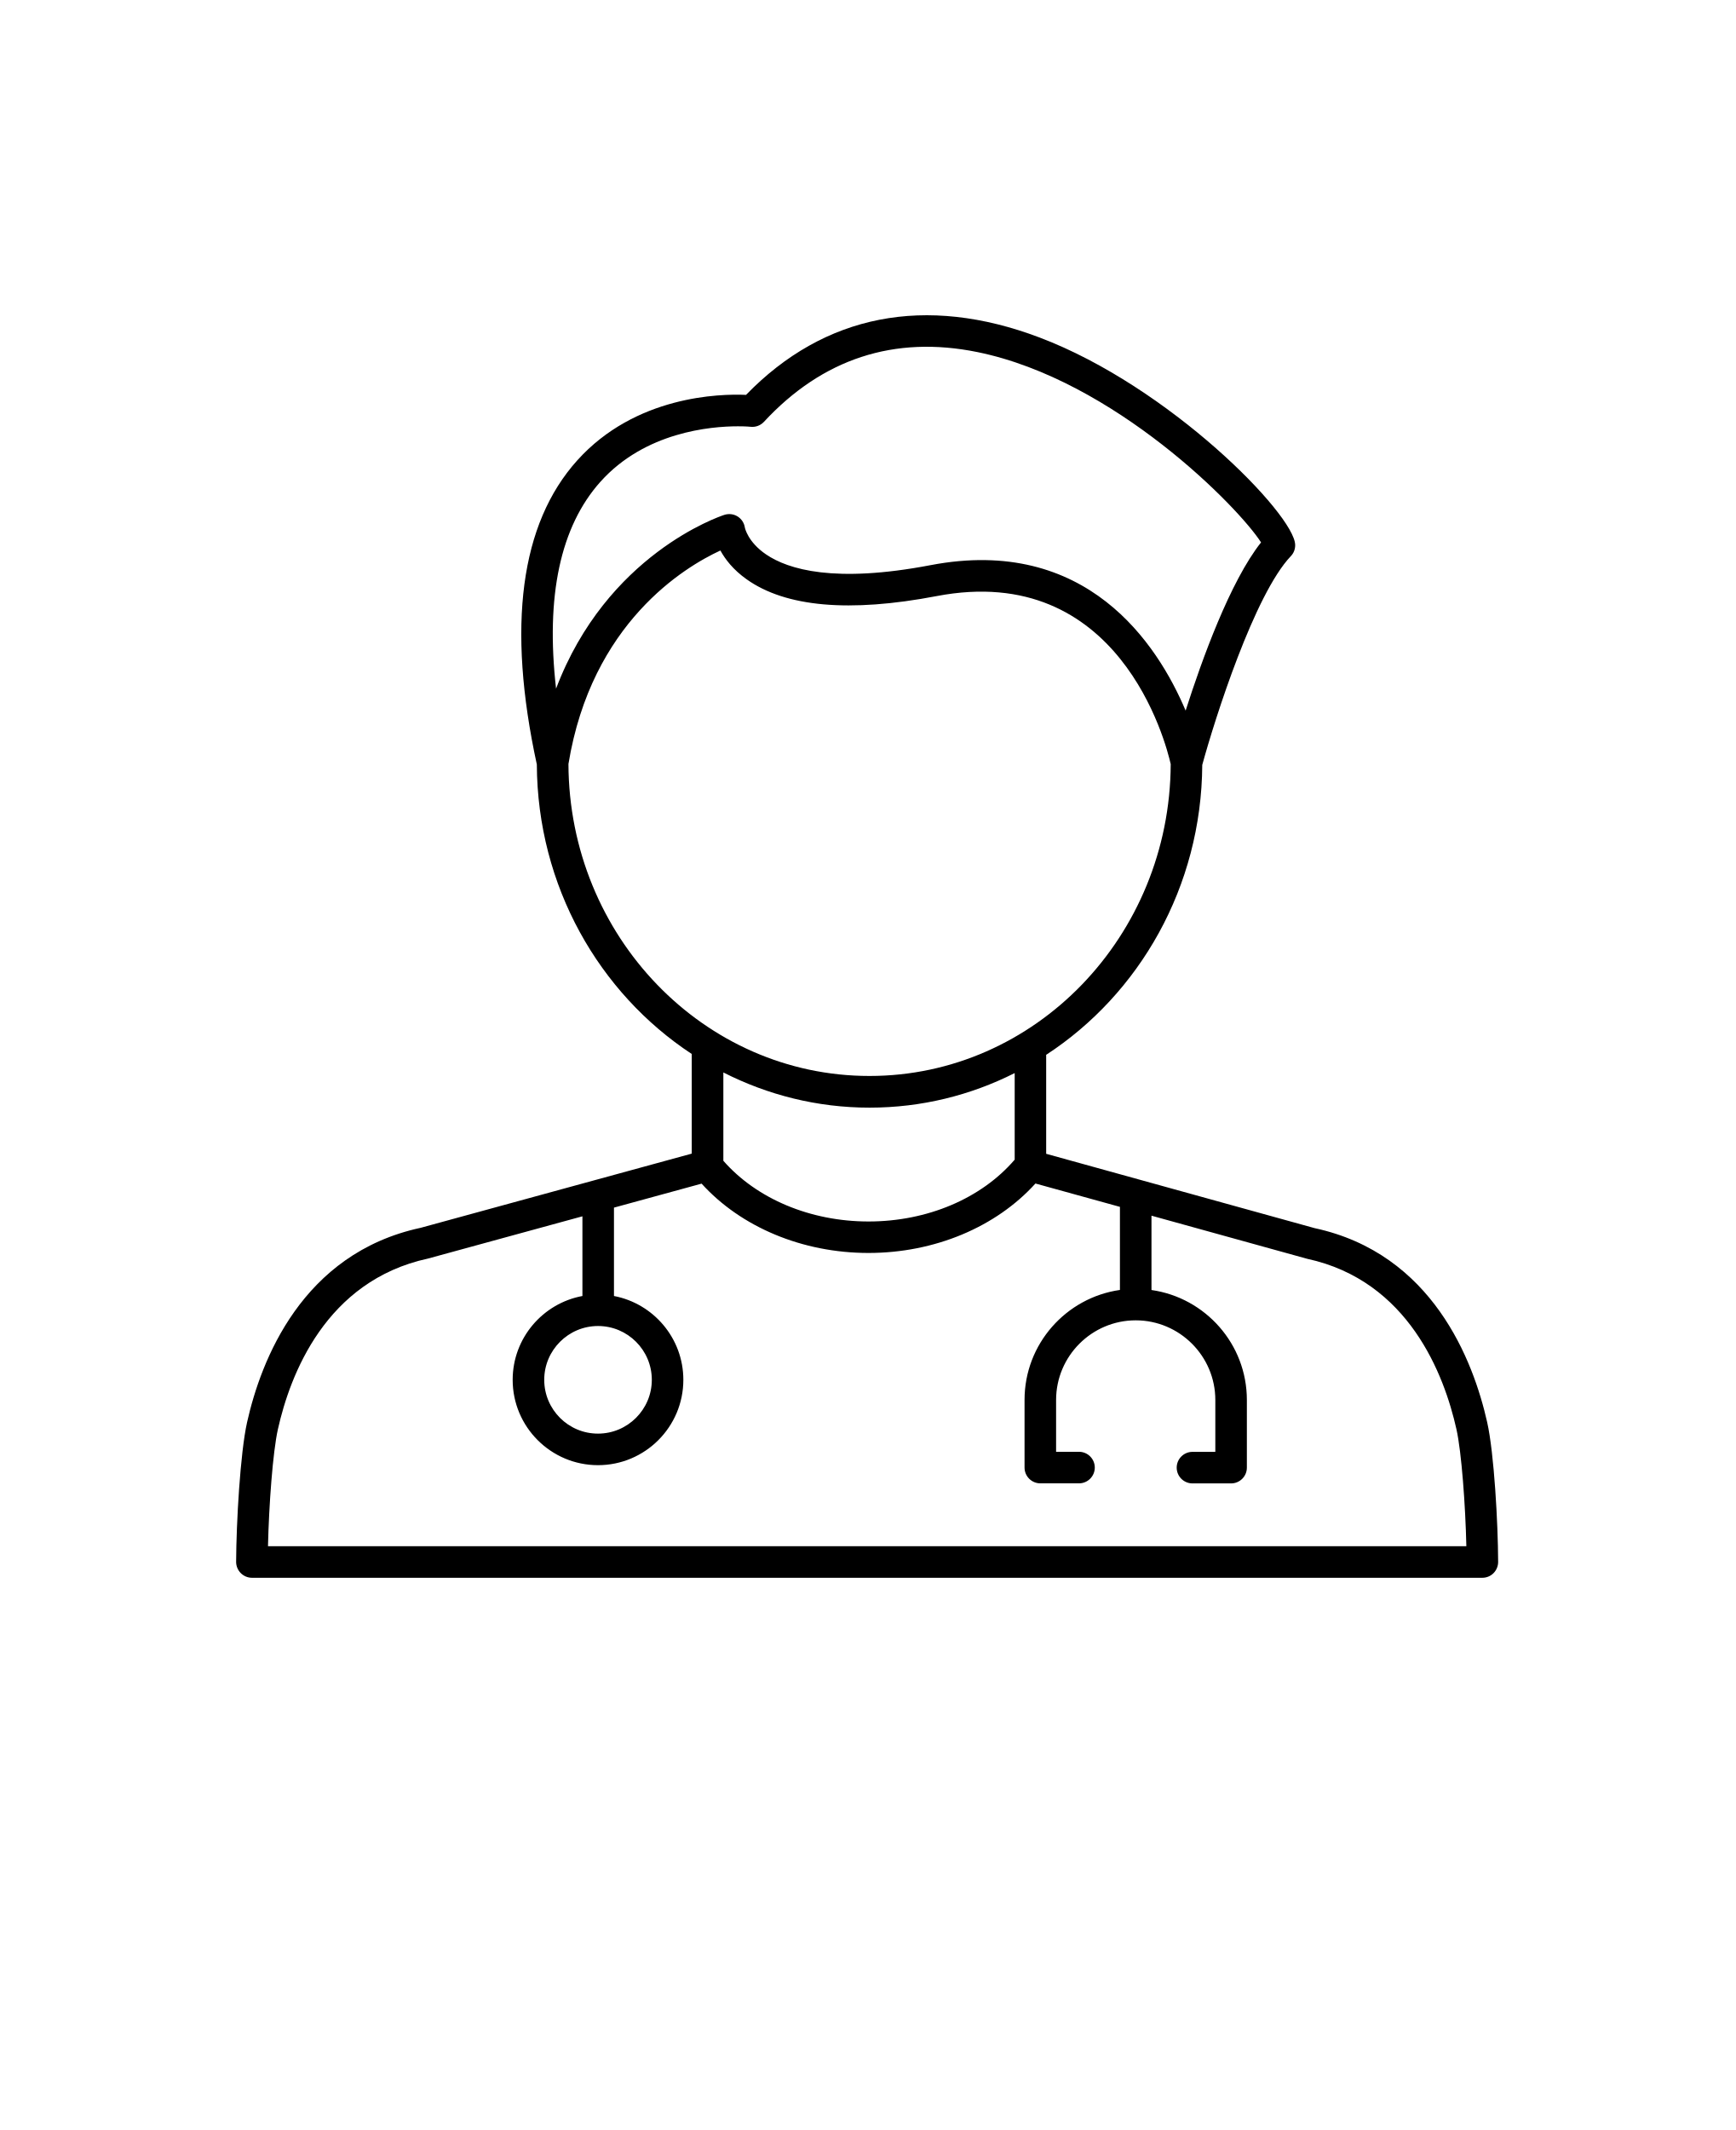
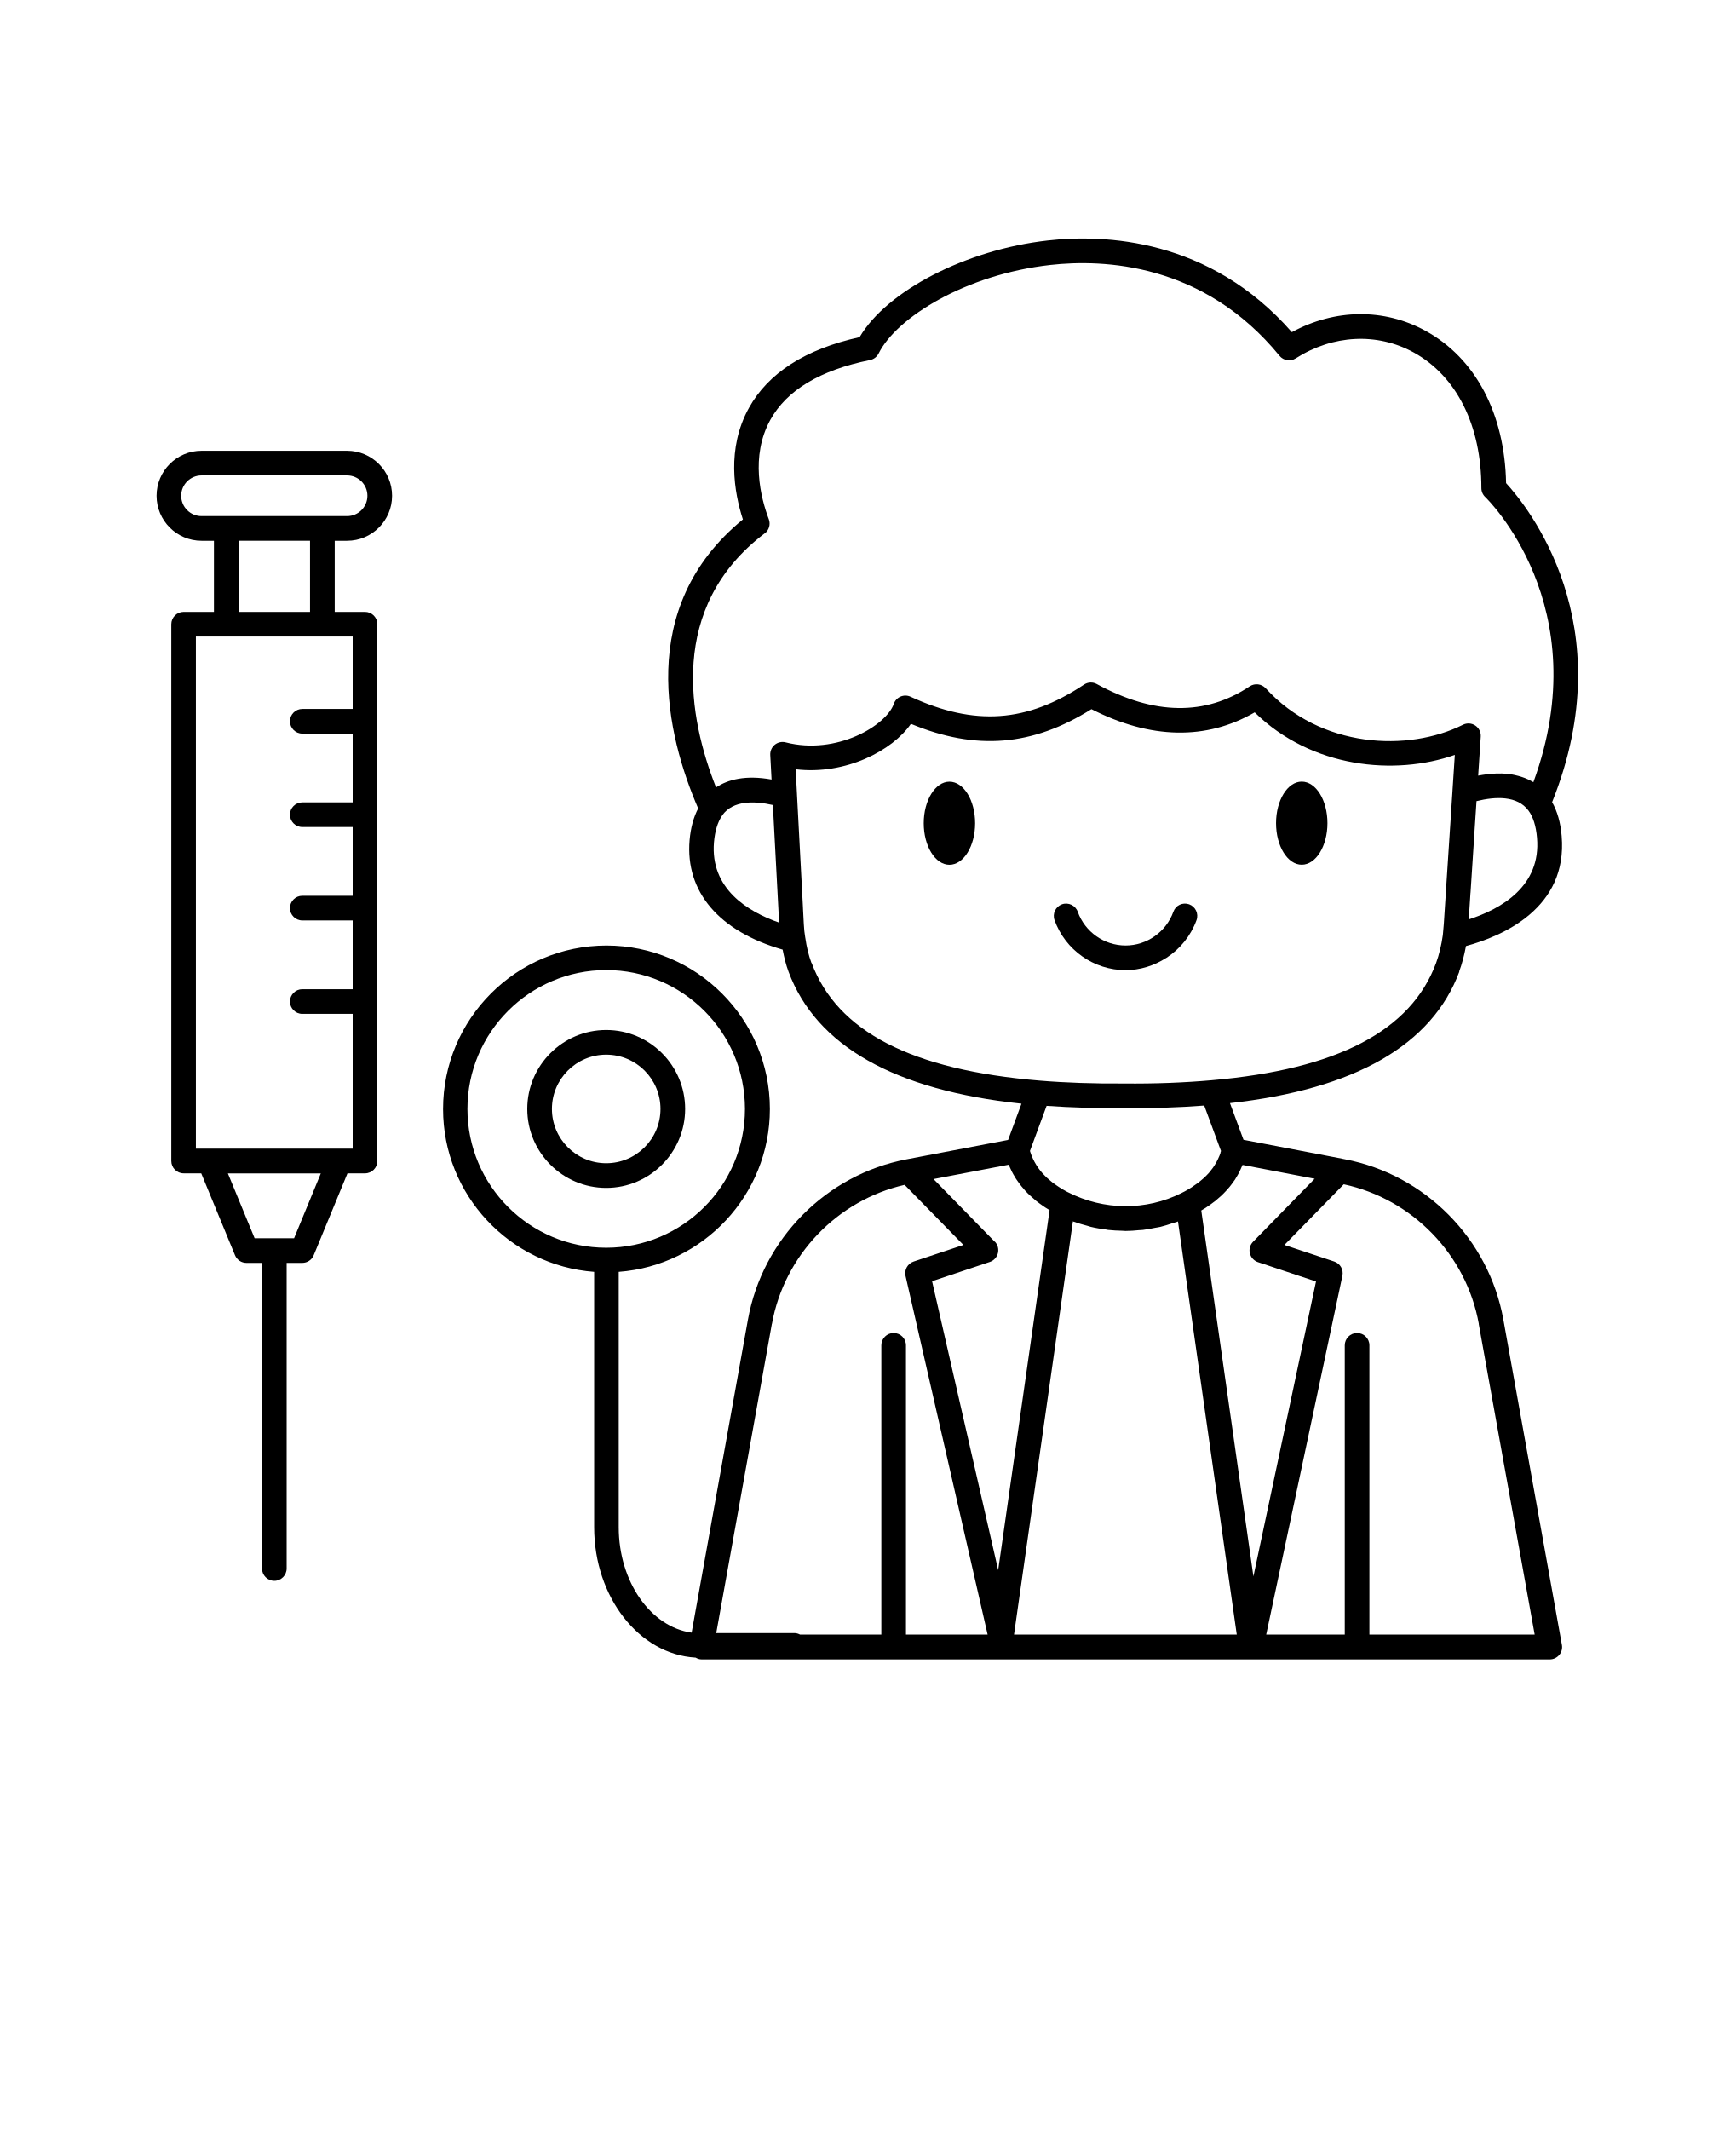
<svg xmlns="http://www.w3.org/2000/svg" version="1.1" viewBox="-5.0 -10.0 110.0 135.0">
-   <path d="m10.973 90h78c0.266 0 0.52-0.105 0.707-0.293s0.293-0.445 0.293-0.711c-0.008-2.453-0.254-6.894-0.695-8.852-0.875-3.902-3.465-10.695-10.941-12.305l-17.016-4.711v-6.273c5.902-3.848 9.848-10.637 9.895-18.375 0.816-2.984 3.312-10.816 5.617-13.234 0.184-0.191 0.281-0.449 0.273-0.715-0.043-1.93-7.969-10.027-16.207-13.141-7.223-2.734-13.645-1.473-18.605 3.637-1.668-0.074-7.012 0.051-10.703 4.156-3.606 4.012-4.465 10.492-2.559 19.27 0.035 7.711 3.949 14.488 9.82 18.348v6.316l-17.188 4.703c-7.531 1.625-10.125 8.418-11 12.32-0.438 1.957-0.684 6.398-0.695 8.852 0 0.266 0.105 0.52 0.293 0.711 0.191 0.191 0.445 0.297 0.711 0.297zm22.09-69.465c2.828-3.16 6.988-3.516 8.719-3.516 0.492 0 0.789 0.027 0.801 0.031 0.316 0.035 0.629-0.082 0.844-0.312 3.715-4.008 8.27-5.496 13.539-4.422 8.688 1.773 16.586 9.875 17.977 12.062-1.961 2.477-3.75 7.434-4.781 10.66-1.793-4.238-6.281-11.105-16.168-9.219-6.09 1.164-9.031 0.273-10.43-0.68-1.16-0.789-1.34-1.68-1.344-1.699-0.043-0.293-0.211-0.551-0.461-0.707s-0.555-0.191-0.836-0.102c-0.348 0.113-7.461 2.531-10.672 11.016-0.668-5.871 0.273-10.273 2.812-13.113zm-2.027 17.887c1.465-8.949 7.371-12.488 9.633-13.531 0.301 0.551 0.805 1.215 1.656 1.82 2.477 1.766 6.527 2.125 12.047 1.07 11.582-2.219 14.543 9.312 14.844 10.648-0.047 10.906-8.59 19.766-19.09 19.766-10.504 0.008-19.051-8.859-19.09-19.773zm19.09 21.781c3.297 0 6.418-0.789 9.199-2.191v5.488c-2.106 2.453-5.531 3.918-9.266 3.918-3.688 0-7.094-1.438-9.203-3.848v-5.598c2.797 1.422 5.941 2.231 9.27 2.231zm-17.215 13.84c1.883 0 3.41 1.531 3.41 3.41s-1.531 3.41-3.41 3.41c-1.879 0.004-3.41-1.527-3.41-3.41 0-1.879 1.531-3.41 3.41-3.41zm-20.293 6.539c0.77-3.438 3.023-9.41 9.523-10.816l9.781-2.676v5.051c-2.512 0.465-4.422 2.668-4.422 5.312 0 2.984 2.426 5.41 5.41 5.41s5.41-2.426 5.41-5.41c0-2.637-1.898-4.836-4.398-5.312v-5.602l5.555-1.52c2.496 2.754 6.391 4.394 10.578 4.394 4.199 0 8.09-1.645 10.586-4.402l5.356 1.48v5.266c-3.414 0.488-6.047 3.422-6.047 6.969v4.289c0 0.551 0.449 1 1 1h2.453c0.551 0 1-0.449 1-1s-0.449-1-1-1h-1.453v-3.285c0-2.781 2.266-5.047 5.047-5.047s5.047 2.266 5.047 5.047v3.289h-1.449c-0.551 0-1 0.449-1 1s0.449 1 1 1h2.449c0.551 0 1-0.449 1-1v-4.289c0-3.547-2.633-6.481-6.047-6.969v-4.711l9.863 2.731c6.445 1.391 8.699 7.363 9.469 10.801 0.324 1.449 0.57 4.816 0.629 7.418h-75.969c0.059-2.602 0.305-5.973 0.629-7.418z" />
+   <g>
+     <path d="m87.5 51.582c0.184-0.496 0.324-1.027 0.434-1.621 2.301-0.625 6.461-2.391 6.066-6.977-0.07-0.848-0.277-1.562-0.605-2.144 4.531-11.289-1.594-18.781-2.918-20.219-0.086-4.41-1.938-7.918-5.109-9.656-2.629-1.441-5.75-1.398-8.473 0.086-5.223-5.965-11.902-6.215-15.48-5.809-5.172 0.582-10.191 3.184-11.922 6.125-3.43 0.758-5.789 2.269-7.019 4.492-1.422 2.57-0.934 5.352-0.379 7.062-6.84 5.594-4.828 13.699-2.836 18.316-0.289 0.559-0.473 1.215-0.543 2.012-0.277 3.277 1.871 5.781 5.898 6.938 0.094 0.484 0.211 0.961 0.375 1.402 1.758 4.703 6.727 7.512 14.766 8.363l-0.848 2.297-6.441 1.23c-5.094 0.969-9.133 5.051-10.051 10.16l-3.57 19.84c-2.594-0.363-4.621-3.223-4.621-6.688v-16.18c5.348-0.402 9.582-4.871 9.582-10.32 0-5.715-4.648-10.363-10.359-10.363-5.715 0-10.359 4.648-10.359 10.363 0 5.449 4.231 9.918 9.578 10.32v16.18c0 4.441 2.859 8.066 6.43 8.27 0.117 0.066 0.242 0.113 0.383 0.113h53.766c0.23 0 0.449-0.102 0.602-0.281 0.148-0.176 0.211-0.41 0.168-0.641l-3.711-20.617c-0.918-5.109-4.961-9.191-10.047-10.16l-0.156-0.031s-0.004-0.004-0.008-0.004l-6.262-1.199-0.859-2.324c7.918-0.879 12.812-3.676 14.543-8.34zm-62.867 8.703c0-4.852 3.945-8.801 8.797-8.801 4.852 0 8.797 3.945 8.797 8.801 0 4.852-3.945 8.797-8.797 8.797-4.852 0-8.797-3.945-8.797-8.797zm63.477-12.008 0.109-1.688c0-0.004 0.004-0.008 0.004-0.012l0.285-4.387 0.094-1.414c1.199-0.297 2.586-0.359 3.293 0.598 0.297 0.398 0.48 0.98 0.543 1.73 0.262 3.055-2.254 4.5-4.328 5.168zm-44.629-24.469c0.273-0.211 0.379-0.574 0.258-0.898-0.516-1.359-1.184-3.981 0.094-6.297 1.039-1.883 3.168-3.16 6.32-3.793 0.238-0.047 0.438-0.203 0.547-0.418 1.133-2.281 5.512-5.008 10.883-5.609 3.363-0.379 9.715-0.133 14.531 5.758 0.25 0.305 0.691 0.375 1.023 0.164 2.367-1.508 5.16-1.648 7.473-0.383 2.734 1.5 4.301 4.637 4.301 8.605 0 0.215 0.09 0.422 0.246 0.566 0.074 0.07 7.141 6.91 3.051 18.07-0.004 0-0.004-0.004-0.008-0.004-0.012-0.008-0.027-0.012-0.039-0.02-0.156-0.094-0.32-0.172-0.492-0.238-0.059-0.023-0.117-0.043-0.176-0.062-0.141-0.047-0.285-0.086-0.438-0.121-0.062-0.012-0.121-0.027-0.188-0.039-0.211-0.035-0.426-0.062-0.652-0.066h-0.047c-0.215-0.004-0.438 0.004-0.668 0.023-0.078 0.008-0.16 0.02-0.242 0.027-0.18 0.023-0.363 0.051-0.551 0.086l0.164-2.473c0.02-0.277-0.113-0.547-0.348-0.703-0.234-0.156-0.531-0.172-0.781-0.047-3.461 1.73-9.02 1.508-12.504-2.312-0.262-0.285-0.691-0.336-1.012-0.125-2.812 1.883-6.078 1.832-9.699-0.145-0.254-0.141-0.566-0.125-0.805 0.035-3.637 2.414-6.926 2.644-11 0.77-0.203-0.094-0.43-0.094-0.633-0.008-0.203 0.086-0.359 0.254-0.43 0.465-0.465 1.352-3.609 3.266-6.856 2.434-0.242-0.062-0.496-0.004-0.688 0.152-0.191 0.156-0.297 0.398-0.285 0.645l0.082 1.559c-1.648-0.297-2.766 0-3.519 0.5-1.73-4.371-3.098-11.406 3.086-16.105zm-3.219 19.57c0.062-0.703 0.23-1.262 0.5-1.66 0.012-0.02 0.023-0.039 0.035-0.059 0.684-0.938 2.023-0.902 3.199-0.637l0.395 7.453c-1.996-0.699-4.375-2.148-4.129-5.098zm6.18 7.656c-0.18-0.484-0.309-1.012-0.391-1.598 0-0.004 0-0.008-0.004-0.012-0.047-0.262-0.074-0.539-0.09-0.844l-0.051-0.977c0-0.035 0-0.07-0.004-0.105l-0.379-7.168v-0.012l-0.082-1.562c3.176 0.379 6.152-1.199 7.305-2.879 4.129 1.711 7.703 1.418 11.445-0.93 3.734 1.91 7.289 1.977 10.348 0.203 3.613 3.539 8.883 4.027 12.688 2.695l-0.148 2.273v0.008l-0.414 6.324c-0.004 0.027-0.008 0.051-0.008 0.078 0 0.004 0.004 0.008 0.004 0.012l-0.133 2.031c-0.016 0.223-0.039 0.449-0.059 0.676v0.008c-0.094 0.668-0.238 1.25-0.43 1.781-1.598 4.301-6.25 6.734-14.227 7.43-1.715 0.152-3.586 0.227-5.57 0.207-1.902 0.012-3.699-0.047-5.34-0.184-8.102-0.672-12.828-3.109-14.449-7.457zm31.91 13.664-3.918 4.008c-0.188 0.191-0.266 0.469-0.199 0.73 0.062 0.262 0.258 0.473 0.512 0.559l3.68 1.227-3.969 18.691-3.305-23.191c0.02-0.012 0.035-0.027 0.059-0.039 0.07-0.043 0.145-0.086 0.215-0.129 0.059-0.035 0.109-0.074 0.164-0.113 0.121-0.082 0.238-0.164 0.352-0.254 0.027-0.023 0.059-0.043 0.086-0.062 0.016-0.012 0.031-0.027 0.047-0.039 0.016-0.012 0.027-0.023 0.039-0.035 0.102-0.082 0.199-0.168 0.293-0.254 0.055-0.051 0.105-0.102 0.156-0.152 0.059-0.059 0.113-0.117 0.168-0.176 0.027-0.031 0.051-0.059 0.078-0.09l0.012-0.012c0.043-0.051 0.09-0.102 0.133-0.152 0.09-0.109 0.172-0.227 0.254-0.34 0.027-0.039 0.055-0.074 0.082-0.113 0.016-0.02 0.027-0.043 0.039-0.066 0.016-0.023 0.027-0.047 0.039-0.066 0.07-0.113 0.137-0.23 0.199-0.352 0.02-0.039 0.035-0.078 0.055-0.117 0.051-0.109 0.102-0.215 0.148-0.328l4.586 0.879zm-20.285 4.008-3.887-3.977 4.766-0.91c0.047 0.117 0.102 0.23 0.156 0.344 0.016 0.031 0.027 0.062 0.043 0.094 0.062 0.121 0.129 0.238 0.203 0.355 0.012 0.02 0.023 0.043 0.035 0.062 0.016 0.023 0.027 0.043 0.043 0.066 0.023 0.035 0.051 0.07 0.074 0.105 0.082 0.117 0.164 0.234 0.258 0.348 0.043 0.051 0.086 0.102 0.129 0.148 0.004 0.004 0.008 0.012 0.012 0.016 0.027 0.027 0.051 0.059 0.074 0.09 0.055 0.059 0.109 0.117 0.168 0.176 0.051 0.051 0.105 0.102 0.16 0.152 0.094 0.086 0.188 0.168 0.285 0.25 0.016 0.012 0.027 0.027 0.043 0.039 0.016 0.012 0.027 0.027 0.043 0.039 0.027 0.023 0.059 0.043 0.086 0.066 0.109 0.086 0.227 0.168 0.344 0.25 0.055 0.039 0.109 0.078 0.164 0.113 0.066 0.043 0.141 0.086 0.211 0.129 0.02 0.012 0.039 0.027 0.059 0.039l-3.258 22.816-4.191-18.312 3.664-1.223c0.254-0.086 0.449-0.297 0.512-0.559s-0.012-0.539-0.199-0.73zm4.953-1.297c0.016 0.008 0.035 0.016 0.051 0.023 0.289 0.105 0.582 0.188 0.879 0.266 0.066 0.016 0.129 0.043 0.195 0.059 0.32 0.078 0.648 0.129 0.973 0.172 0.039 0.004 0.082 0.016 0.121 0.023 0.301 0.035 0.605 0.047 0.91 0.055 0.066 0 0.133 0.012 0.199 0.012h0.008c0.285 0 0.57-0.023 0.855-0.051 0.082-0.008 0.164-0.004 0.246-0.016 0.258-0.031 0.512-0.082 0.766-0.133 0.109-0.023 0.223-0.031 0.332-0.059 0.262-0.062 0.52-0.148 0.777-0.234 0.098-0.031 0.195-0.055 0.293-0.09 0.016-0.008 0.031-0.016 0.051-0.023l3.727 26.188h-14.121l3.734-26.195zm9.355-4.348c-0.023 0.066-0.047 0.129-0.07 0.191-0.027 0.07-0.059 0.137-0.09 0.203-0.027 0.062-0.059 0.121-0.09 0.18-0.035 0.066-0.074 0.129-0.113 0.195-0.035 0.055-0.07 0.113-0.109 0.168-0.043 0.062-0.094 0.125-0.141 0.184-0.043 0.051-0.082 0.105-0.125 0.156-0.055 0.062-0.113 0.121-0.172 0.18-0.047 0.047-0.094 0.098-0.145 0.141-0.066 0.059-0.137 0.117-0.207 0.176-0.051 0.043-0.098 0.086-0.152 0.125-0.082 0.062-0.172 0.125-0.266 0.184-0.051 0.035-0.094 0.066-0.145 0.102-0.145 0.094-0.297 0.184-0.457 0.27-0.031 0.016-0.062 0.035-0.094 0.047-0.039 0.016-0.074 0.035-0.105 0.055-2.242 1.121-4.91 1.109-7.195-0.055-0.031-0.012-0.066-0.031-0.109-0.055-0.16-0.086-0.309-0.176-0.453-0.27-0.051-0.031-0.094-0.066-0.145-0.098-0.09-0.062-0.18-0.121-0.262-0.184-0.051-0.039-0.102-0.082-0.148-0.125-0.07-0.059-0.141-0.117-0.207-0.176-0.051-0.047-0.094-0.094-0.141-0.141-0.059-0.059-0.117-0.117-0.172-0.18-0.043-0.051-0.082-0.102-0.125-0.152-0.047-0.062-0.098-0.125-0.141-0.188-0.039-0.055-0.07-0.109-0.105-0.164-0.039-0.062-0.078-0.129-0.113-0.195-0.031-0.059-0.059-0.117-0.09-0.18-0.031-0.066-0.062-0.133-0.09-0.203-0.023-0.062-0.051-0.129-0.07-0.195-0.012-0.035-0.023-0.074-0.035-0.109l1.055-2.859c1.527 0.109 3.172 0.156 4.879 0.145 1.801 0.016 3.512-0.039 5.113-0.164l1.062 2.879c-0.012 0.039-0.023 0.074-0.035 0.113zm-28.438 10.844c0.781-4.344 4.137-7.832 8.41-8.809l3.727 3.809-3.152 1.051c-0.383 0.129-0.605 0.523-0.516 0.914l5.203 22.73h-5.176v-18.332c0-0.43-0.348-0.781-0.781-0.781s-0.781 0.352-0.781 0.781v18.332h-5.156c-0.105-0.055-0.223-0.094-0.352-0.094h-4.957l3.527-19.605zm44.805 0 3.547 19.695h-10.477v-18.332c0-0.43-0.348-0.781-0.781-0.781s-0.781 0.352-0.781 0.781v18.332h-4.981l4.832-22.742c0.082-0.391-0.141-0.777-0.52-0.902l-3.156-1.051 3.762-3.844c4.344 0.93 7.769 4.453 8.562 8.848z" />
+     <path d="m55.188 39.543c-0.898 0-1.629 1.18-1.629 2.633s0.727 2.633 1.629 2.633c0.898 0 1.629-1.18 1.629-2.633s-0.727-2.633-1.629-2.633z" />
+     <path d="m77.523 44.805c0.898 0 1.629-1.18 1.629-2.633s-0.727-2.633-1.629-2.633c-0.898 0-1.629 1.18-1.629 2.633s0.727 2.633 1.629 2.633z" />
+     <path d="m66.348 51.488c0.926 0 1.805-0.281 2.555-0.758 0.023-0.008 0.039-0.023 0.059-0.035 0.852-0.559 1.527-1.379 1.891-2.379 0.145-0.406-0.066-0.852-0.469-1-0.41-0.145-0.855 0.062-1 0.473-0.461 1.277-1.68 2.137-3.031 2.137-1.355 0-2.574-0.859-3.031-2.137-0.145-0.406-0.594-0.617-1-0.473-0.406 0.145-0.617 0.594-0.473 1 0.684 1.898 2.492 3.172 4.504 3.172z" />
+     <path d="m38.434 60.285c0-2.758-2.246-5.004-5.004-5.004-2.758 0-5.004 2.246-5.004 5.004 0 2.758 2.246 5.004 5.004 5.004 2.758 0 5.004-2.246 5.004-5.004zm-8.445 0c0-1.898 1.543-3.441 3.441-3.441 1.898 0 3.441 1.543 3.441 3.441 0 1.898-1.543 3.441-3.441 3.441-1.898 0-3.441-1.543-3.441-3.441z" />
+     <path d="m17.004 18.57h-9.227c-1.574 0-2.852 1.281-2.852 2.852 0 1.574 1.281 2.852 2.852 2.852h0.785v4.508h-1.922c-0.43 0-0.781 0.352-0.781 0.781v34.023c0 0.43 0.352 0.781 0.781 0.781h1.117l2.141 5.191c0.121 0.293 0.406 0.484 0.723 0.484h0.988v19.371c0 0.43 0.352 0.781 0.781 0.781s0.781-0.352 0.781-0.781v-19.371h0.992c0.316 0 0.602-0.191 0.723-0.484l2.141-5.191h1.113c0.43 0 0.781-0.352 0.781-0.781v-34.023c0-0.43-0.352-0.781-0.781-0.781h-1.922v-4.508h0.785c1.574 0 2.852-1.281 2.852-2.852 0-1.574-1.281-2.852-2.852-2.852zm-3.367 49.91h-2.496l-1.695-4.109h5.891l-1.695 4.109zm3.719-33.547h-3.195c-0.43 0-0.781 0.352-0.781 0.781 0 0.43 0.352 0.781 0.781 0.781h3.195v4.359h-3.195c-0.43 0-0.781 0.352-0.781 0.781 0 0.43 0.352 0.781 0.781 0.781h3.195v4.359h-3.195c-0.43 0-0.781 0.352-0.781 0.781 0 0.43 0.352 0.781 0.781 0.781h3.195v4.359h-3.195c-0.43 0-0.781 0.352-0.781 0.781 0 0.43 0.352 0.781 0.781 0.781h3.195v8.543h-0.852-0.004-8.223-0.004-0.855v-32.461h9.938zm-2.703-6.152h-4.531v-4.508h4.531zm2.348-6.07h-1.562-0.004-6.094-0.004-1.562c-0.711 0-1.289-0.578-1.289-1.289s0.578-1.289 1.289-1.289h9.227c0.711 0 1.289 0.578 1.289 1.289s-0.578 1.289-1.289 1.289z" />
+   </g>
</svg>
